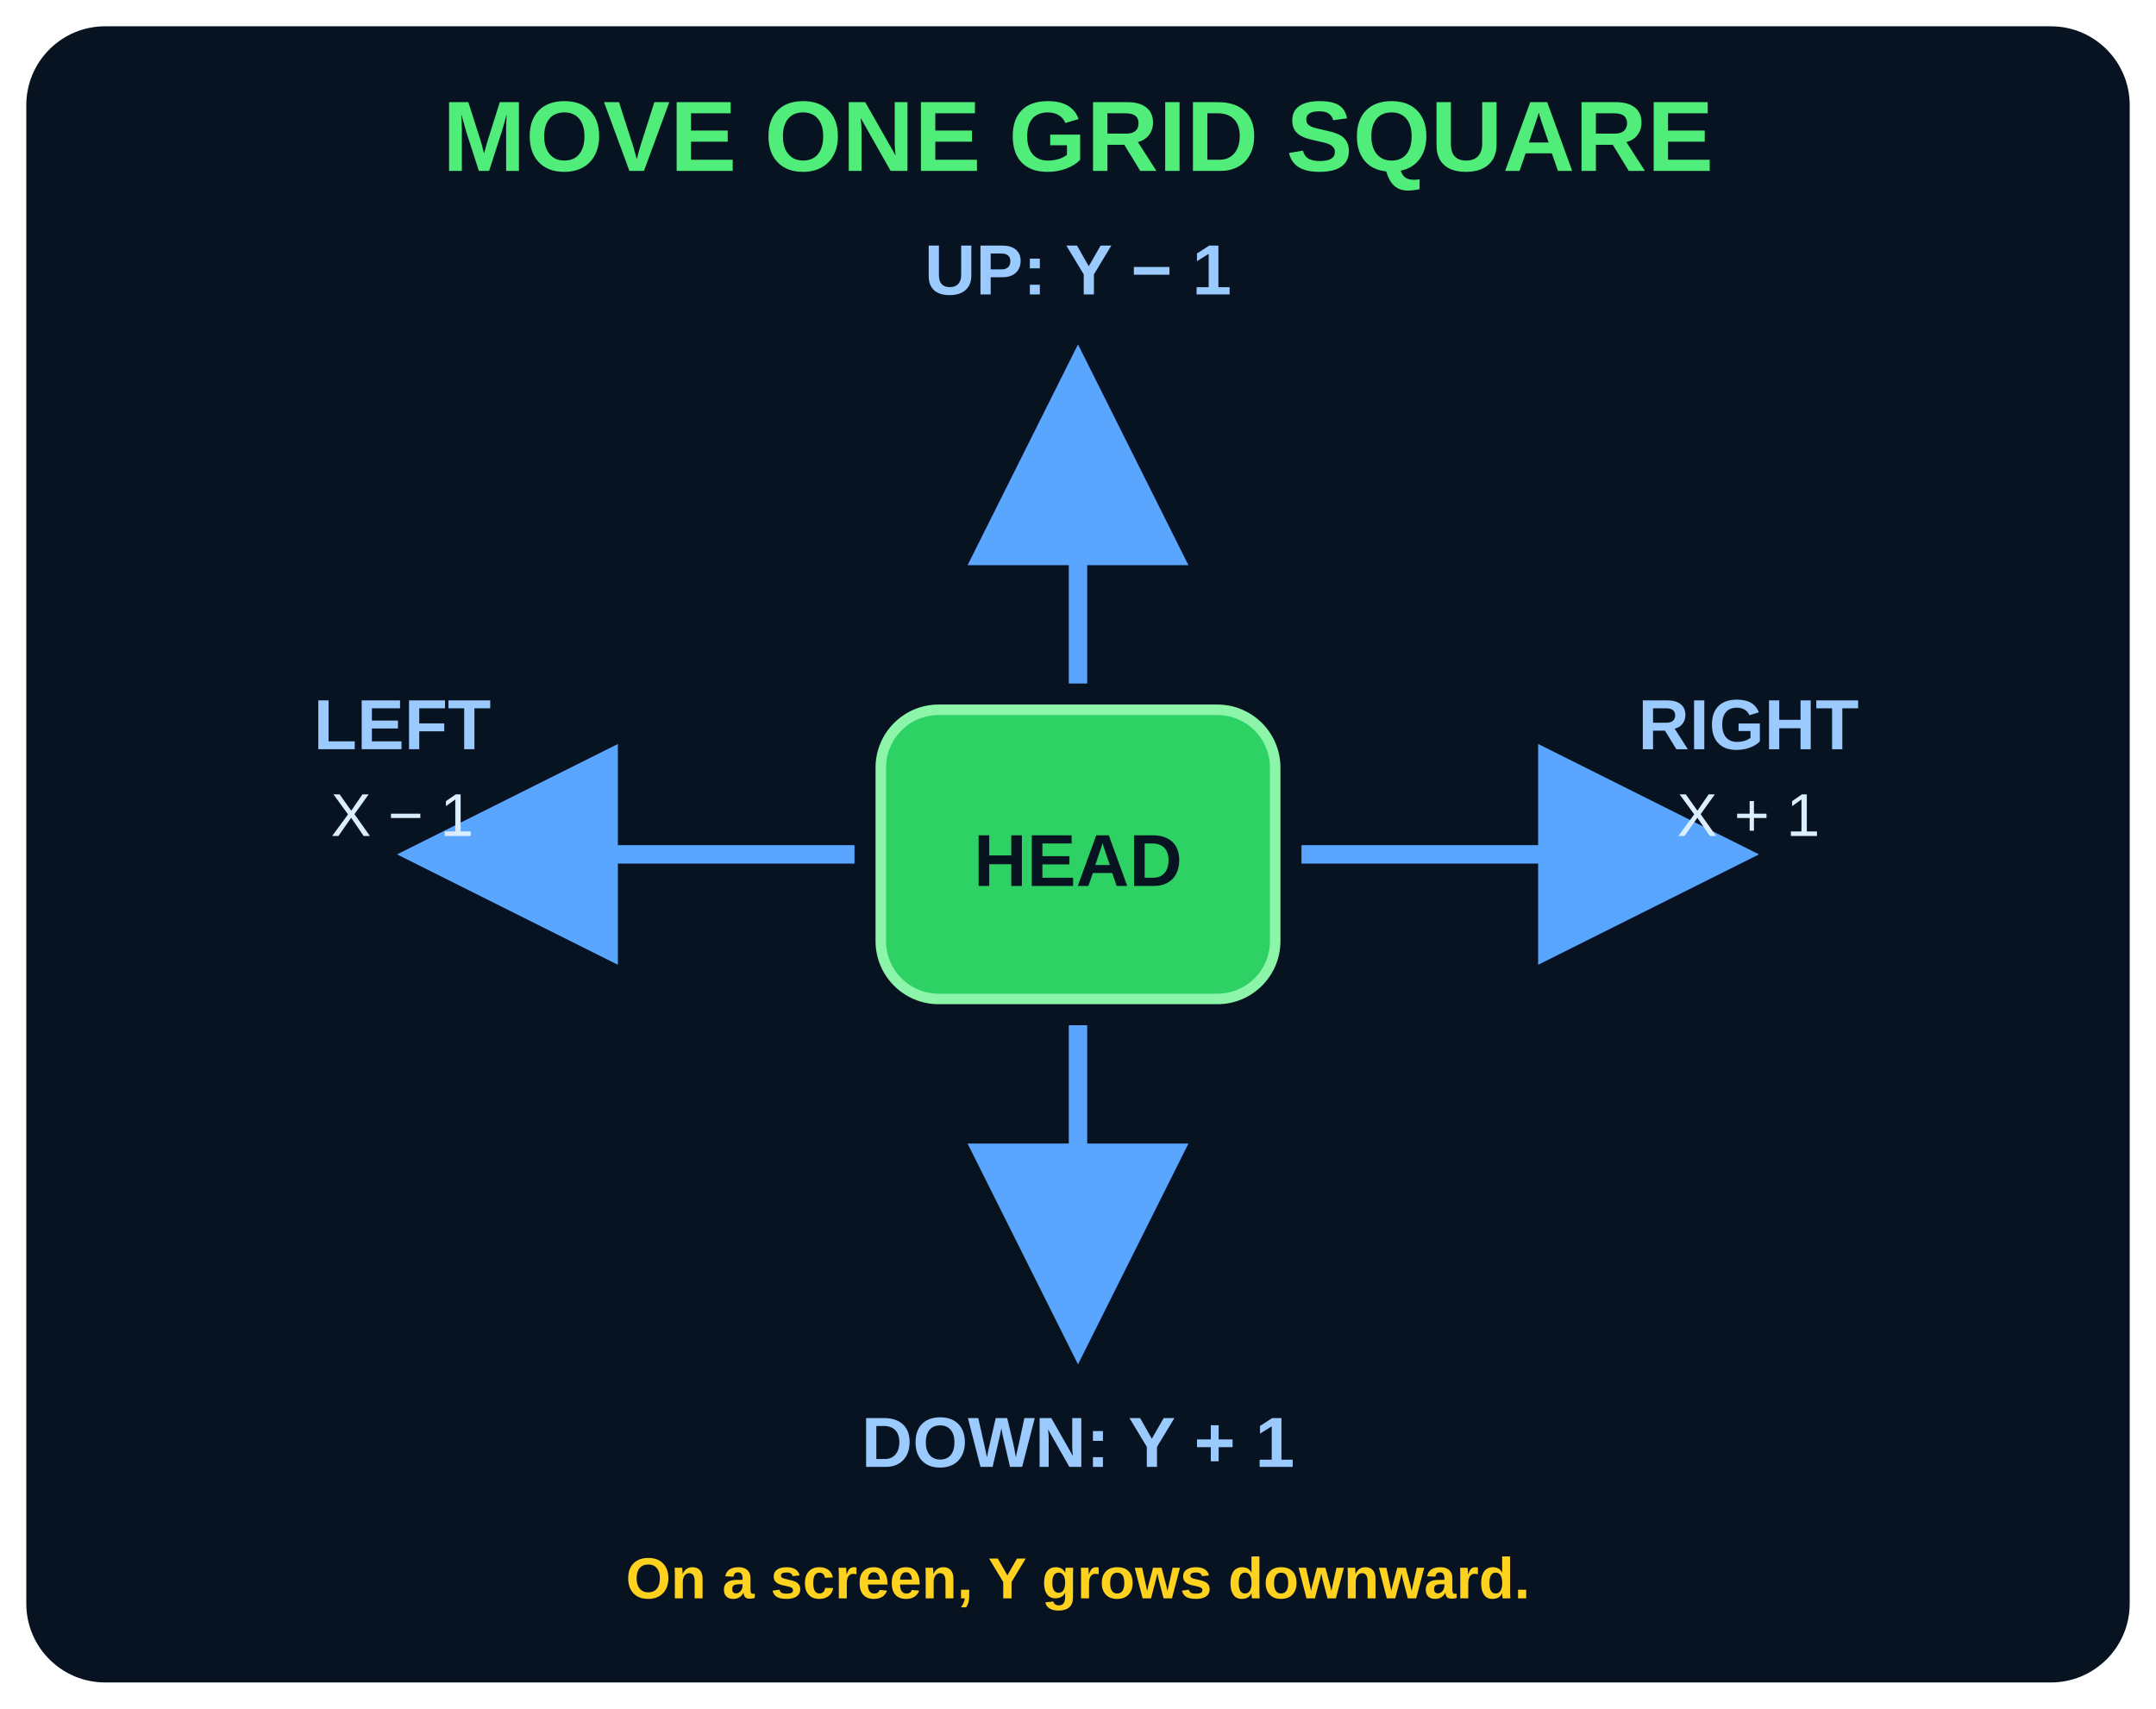
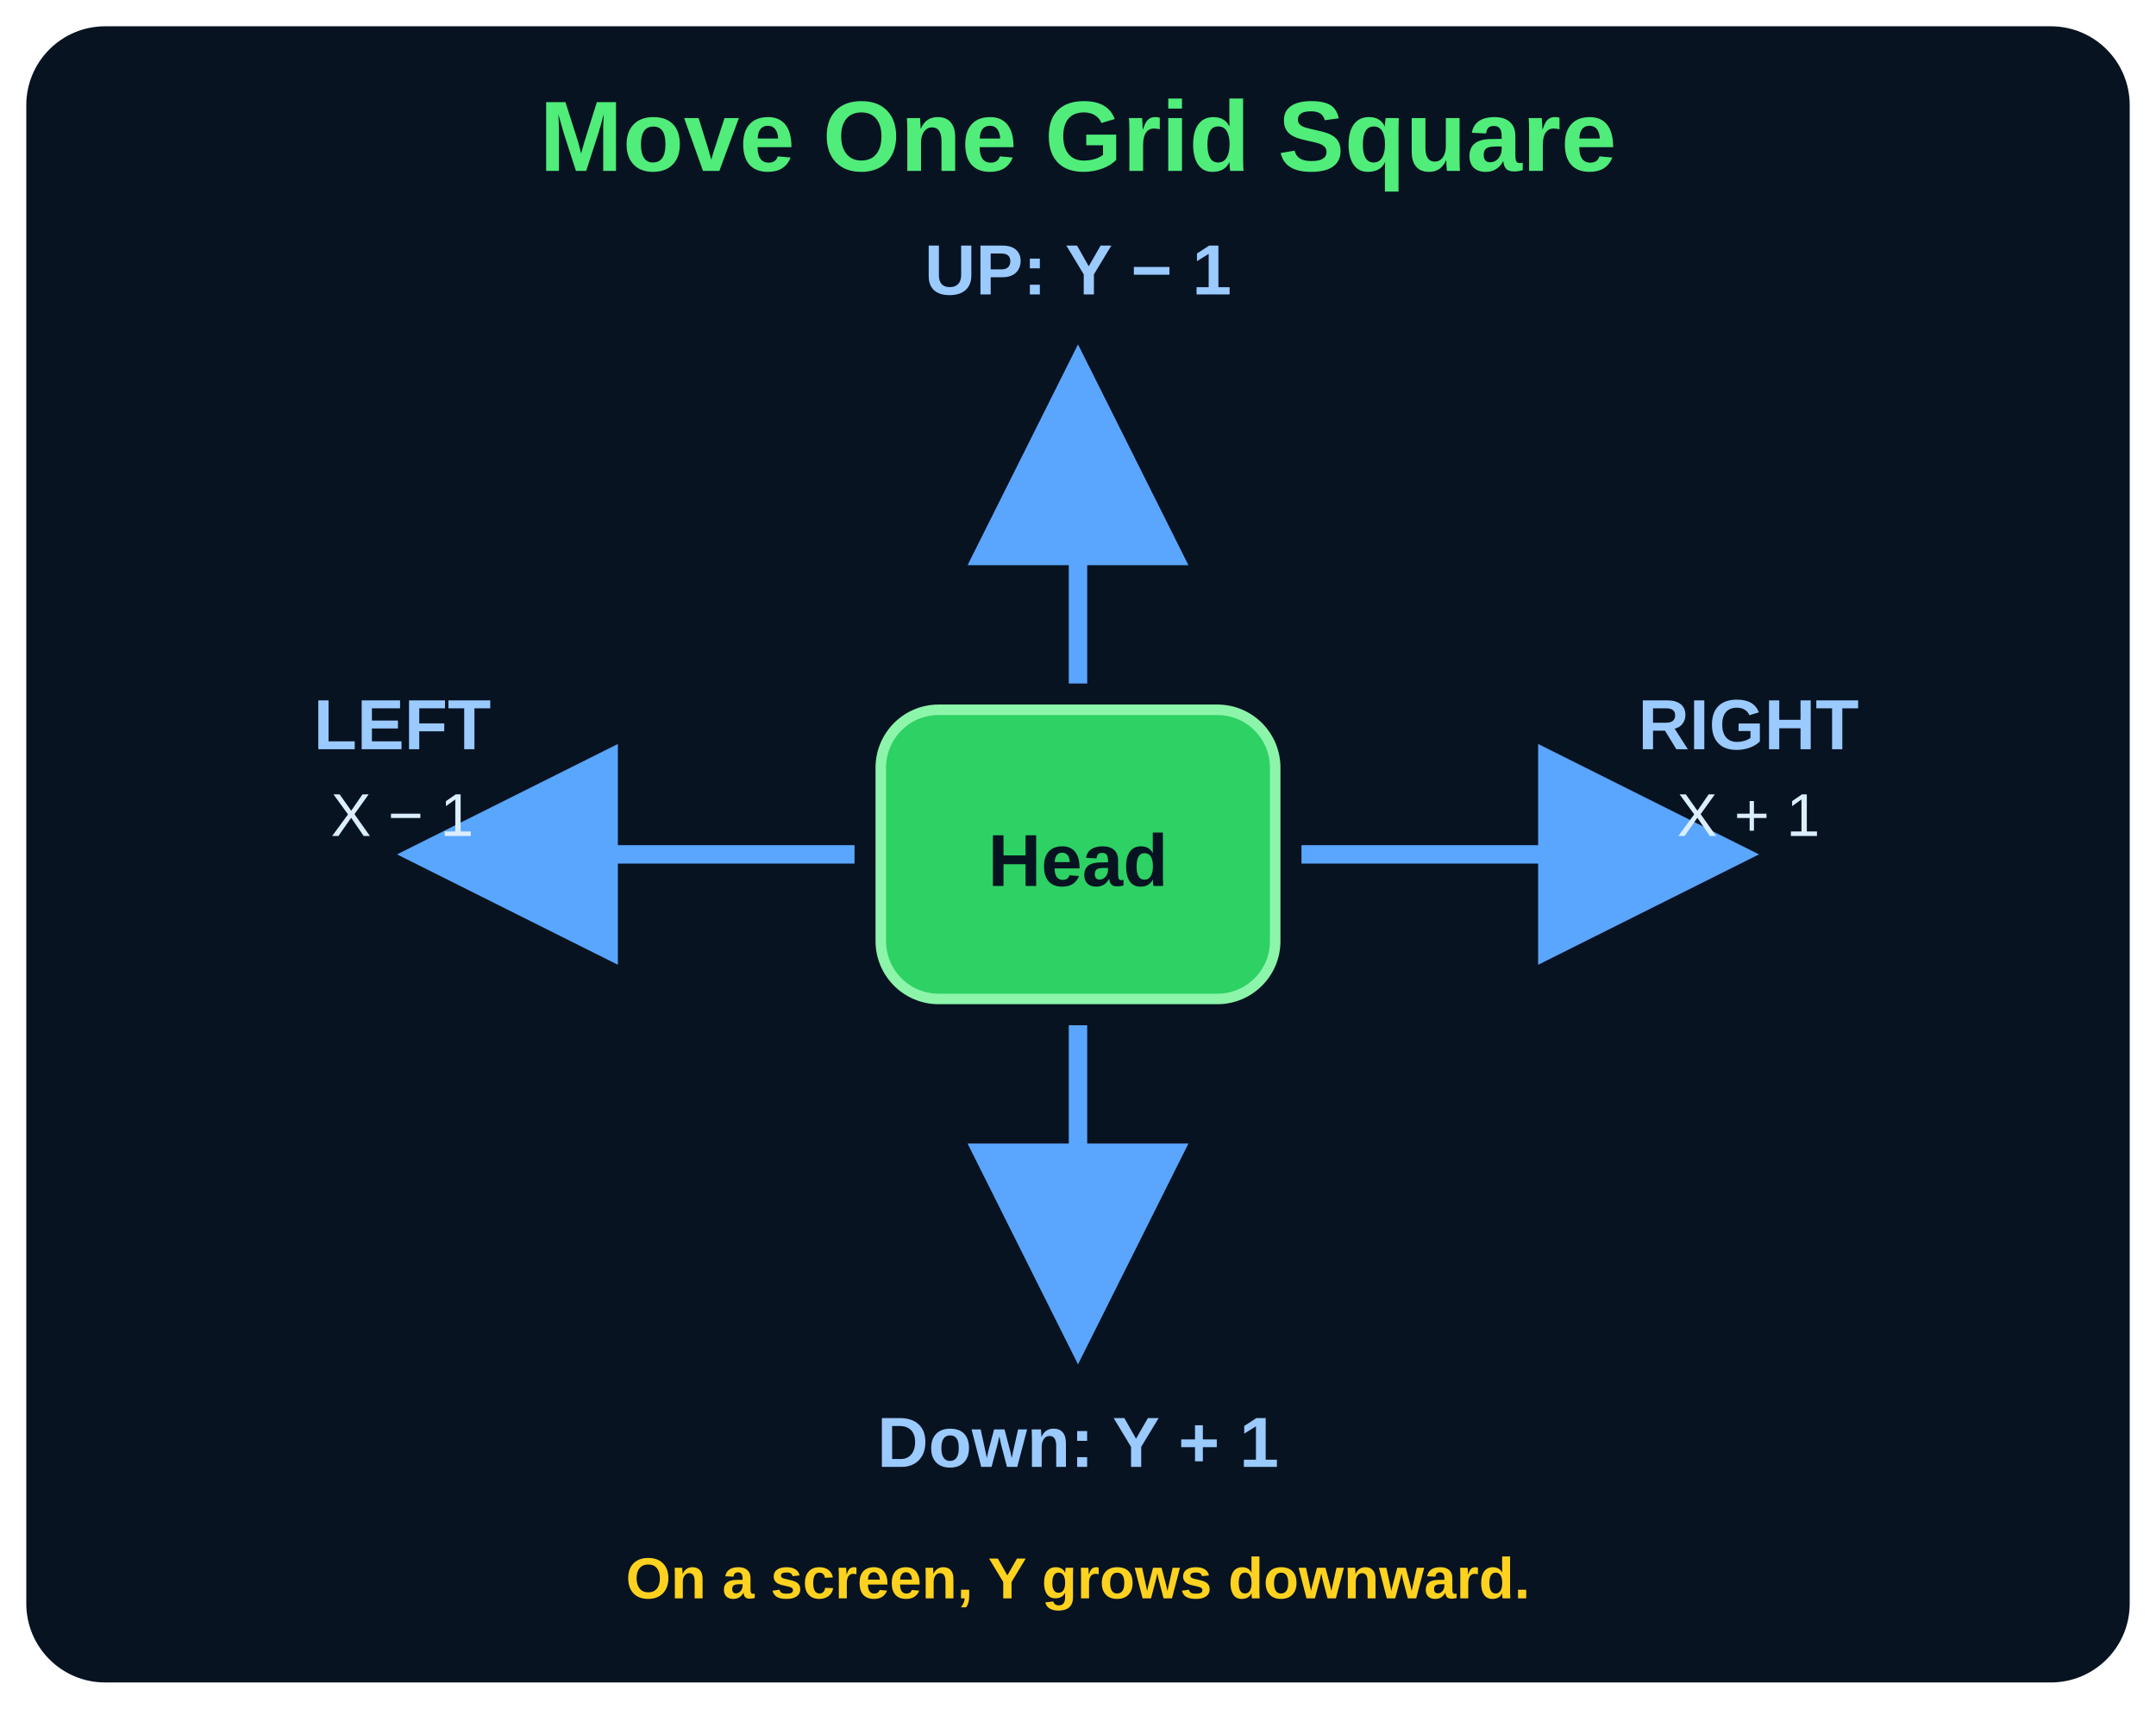
<svg xmlns="http://www.w3.org/2000/svg" viewBox="0 0 820 650" role="img" aria-labelledby="t d">
  <defs>
    <marker id="a" markerWidth="12" markerHeight="12" refX="10" refY="6" orient="auto">
      <path d="M0,0 L12,6 L0,12 z" fill="#5aa6ff" />
    </marker>
  </defs>
  <rect x="10" y="10" width="800" height="630" rx="30" fill="#071321" />
-   <text x="410" y="65" text-anchor="middle" fill="#50ed7a" font-family="Segoe UI, Arial" font-size="38" font-weight="900">MOVE ONE GRID SQUARE</text>
+   <text x="410" y="65" text-anchor="middle" fill="#50ed7a" font-family="Segoe UI, Arial" font-size="38" font-weight="900">Move One Grid Square</text>
  <rect x="335" y="270" width="150" height="110" rx="22" fill="#2ed164" stroke="#8cf5aa" stroke-width="4" />
-   <text x="410" y="337" text-anchor="middle" fill="#071321" font-family="Segoe UI, Arial" font-size="28" font-weight="900">HEAD</text>
+   <text x="410" y="337" text-anchor="middle" fill="#071321" font-family="Segoe UI, Arial" font-size="28" font-weight="900">Head</text>
  <line x1="410" y1="260" x2="410" y2="145" stroke="#5aa6ff" stroke-width="7" marker-end="url(#a)" />
  <text x="410" y="112" text-anchor="middle" fill="#9bcaff" font-family="Segoe UI, Arial" font-size="27" font-weight="900">UP: Y − 1</text>
  <line x1="410" y1="390" x2="410" y2="505" stroke="#5aa6ff" stroke-width="7" marker-end="url(#a)" />
-   <text x="410" y="558" text-anchor="middle" fill="#9bcaff" font-family="Segoe UI, Arial" font-size="27" font-weight="900">DOWN: Y + 1</text>
+   <text x="410" y="558" text-anchor="middle" fill="#9bcaff" font-family="Segoe UI, Arial" font-size="27" font-weight="900">Down: Y + 1</text>
  <line x1="325" y1="325" x2="165" y2="325" stroke="#5aa6ff" stroke-width="7" marker-end="url(#a)" />
  <text x="153" y="285" text-anchor="middle" fill="#9bcaff" font-family="Segoe UI, Arial" font-size="27" font-weight="900">LEFT</text>
  <text x="153" y="318" text-anchor="middle" fill="#dbeeff" font-family="Segoe UI, Arial" font-size="23">X − 1</text>
  <line x1="495" y1="325" x2="655" y2="325" stroke="#5aa6ff" stroke-width="7" marker-end="url(#a)" />
  <text x="665" y="285" text-anchor="middle" fill="#9bcaff" font-family="Segoe UI, Arial" font-size="27" font-weight="900">RIGHT</text>
  <text x="665" y="318" text-anchor="middle" fill="#dbeeff" font-family="Segoe UI, Arial" font-size="23">X + 1</text>
  <text x="410" y="608" text-anchor="middle" fill="#ffd21f" font-family="Segoe UI, Arial" font-size="22" font-weight="800">On a screen, Y grows downward.</text>
</svg>
